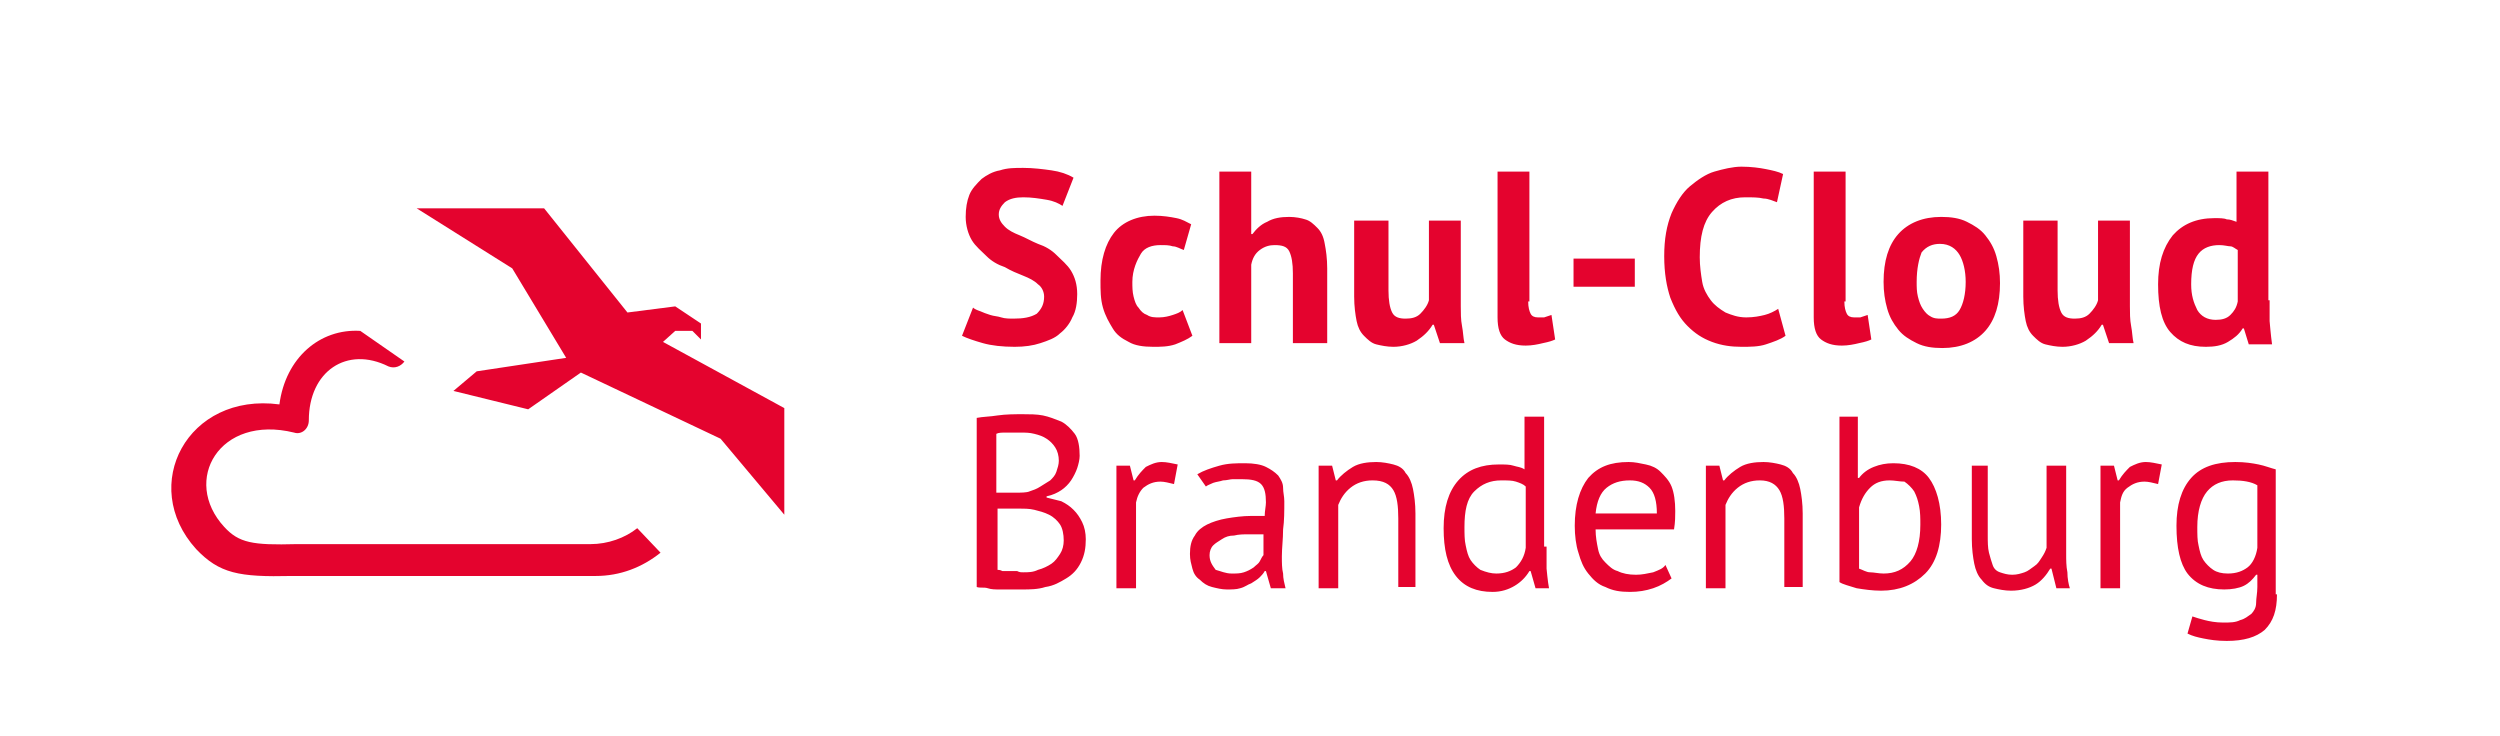
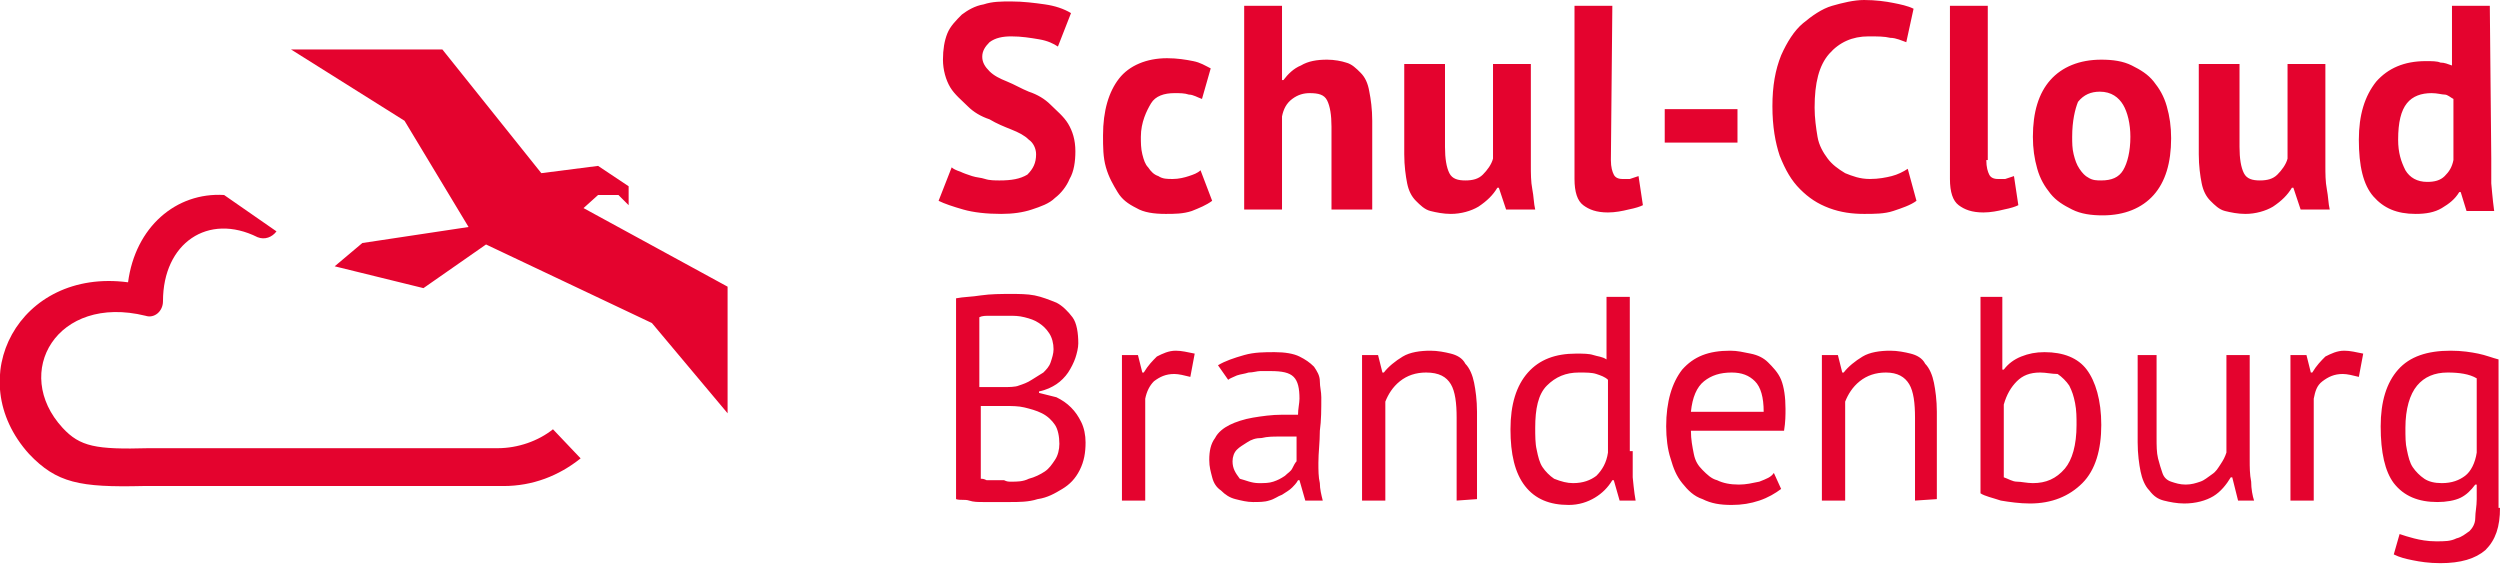
- <svg xmlns="http://www.w3.org/2000/svg" enable-background="new 0 0 204 60" viewBox="0 0 204 60">
-   <path d="m0 0h206v60h-206z" fill="none" />
-   <path d="m85.2 24.2c0-.4-.2-.8-.5-1-.3-.3-.7-.5-1.2-.7s-1-.4-1.5-.7c-.6-.2-1.1-.5-1.5-.9s-.9-.8-1.2-1.3-.5-1.2-.5-1.9.1-1.3.3-1.8.6-.9 1-1.3c.4-.3.9-.6 1.5-.7.6-.2 1.2-.2 1.9-.2.8 0 1.6.1 2.3.2s1.3.3 1.8.6l-.9 2.3c-.3-.2-.7-.4-1.3-.5s-1.2-.2-1.9-.2c-.6 0-1.1.1-1.5.4-.3.3-.5.6-.5 1s.2.7.5 1 .7.5 1.2.7 1 .5 1.5.7c.6.2 1.1.5 1.5.9s.9.8 1.2 1.3.5 1.1.5 1.9c0 .7-.1 1.4-.4 1.9-.2.5-.6 1-1 1.3-.4.4-1 .6-1.6.8s-1.3.3-2.1.3c-1 0-1.9-.1-2.6-.3s-1.3-.4-1.7-.6l.9-2.3c.1.1.3.2.6.3.2.1.5.2.8.3s.6.1.9.2.7.1 1 .1c.8 0 1.4-.1 1.9-.4.4-.4.6-.8.6-1.4zm12.1 3.2c-.4.3-.9.5-1.4.7-.6.2-1.2.2-1.8.2-.8 0-1.5-.1-2-.4-.6-.3-1-.6-1.3-1.1s-.6-1-.8-1.7-.2-1.4-.2-2.2c0-1.7.4-3 1.1-3.9s1.9-1.4 3.3-1.4c.7 0 1.3.1 1.8.2s.8.3 1.2.5l-.6 2.1c-.3-.1-.6-.3-.9-.3-.3-.1-.6-.1-1-.1-.7 0-1.3.2-1.6.7s-.7 1.3-.7 2.3c0 .4 0 .8.1 1.2s.2.7.4.9c.2.3.4.5.7.6.3.2.6.2 1 .2s.8-.1 1.1-.2.6-.2.8-.4zm8.2.6v-5.7c0-.8-.1-1.4-.3-1.8s-.6-.5-1.2-.5c-.4 0-.8.1-1.2.4s-.6.7-.7 1.2v6.4h-2.6v-14h2.6v5.1h.1c.3-.4.7-.8 1.2-1 .5-.3 1.1-.4 1.8-.4.5 0 1 .1 1.3.2.4.1.7.4 1 .7s.5.7.6 1.3c.1.5.2 1.2.2 2v6.1zm7.8-10v5.7c0 .8.1 1.4.3 1.8s.6.5 1.1.5.9-.1 1.2-.4.6-.7.7-1.1v-6.5h2.6v7c0 .5 0 1.1.1 1.6s.1 1 .2 1.4h-2l-.5-1.5h-.1c-.3.5-.7.9-1.3 1.3-.5.3-1.2.5-1.9.5-.5 0-1-.1-1.4-.2s-.7-.4-1-.7-.5-.7-.6-1.2-.2-1.2-.2-2v-6.2zm11.4 6.6c0 .5.1.8.2 1s.3.3.6.3h.5s.3-.1.6-.2l.3 2c-.2.1-.5.2-1 .3-.4.1-.9.2-1.4.2-.8 0-1.3-.2-1.7-.5s-.6-.9-.6-1.8v-11.9h2.6v10.6zm3.7-3.5h5v2.3h-5zm17.3 6.3c-.4.3-1 .5-1.6.7s-1.3.2-2 .2c-.8 0-1.6-.1-2.4-.4s-1.4-.7-2-1.3-1-1.3-1.4-2.3c-.3-.9-.5-2-.5-3.4s.2-2.5.6-3.5c.4-.9.9-1.7 1.5-2.2s1.3-1 2-1.2 1.5-.4 2.2-.4c.8 0 1.5.1 2 .2s1 .2 1.4.4l-.5 2.3c-.3-.1-.7-.3-1.1-.3-.4-.1-.9-.1-1.5-.1-1.1 0-2 .4-2.7 1.2s-1 2-1 3.7c0 .7.1 1.4.2 2s.4 1.1.7 1.5.7.7 1.2 1c.5.2 1 .4 1.7.4.6 0 1.1-.1 1.5-.2s.8-.3 1.1-.5zm4.8-2.8c0 .5.1.8.2 1s.3.3.6.3h.5s.3-.1.6-.2l.3 2c-.2.1-.5.2-1 .3-.4.1-.9.2-1.4.2-.8 0-1.3-.2-1.7-.5s-.6-.9-.6-1.8v-11.9h2.6v10.6zm3.2-1.6c0-1.7.4-3 1.2-3.9s2-1.4 3.5-1.4c.8 0 1.5.1 2.1.4s1.1.6 1.5 1.1.7 1 .9 1.7.3 1.4.3 2.2c0 1.7-.4 3-1.2 3.9s-2 1.4-3.5 1.4c-.8 0-1.5-.1-2.1-.4s-1.1-.6-1.5-1.1-.7-1-.9-1.7-.3-1.4-.3-2.2zm2.7 0c0 .4 0 .8.1 1.2s.2.7.4 1 .4.5.6.6c.3.2.6.2.9.2.7 0 1.2-.2 1.5-.7s.5-1.3.5-2.3c0-.9-.2-1.7-.5-2.2s-.8-.9-1.6-.9c-.6 0-1.1.2-1.5.7-.2.5-.4 1.3-.4 2.4zm11.5-5v5.7c0 .8.1 1.4.3 1.8s.6.5 1.1.5.9-.1 1.2-.4.6-.7.7-1.1v-6.5h2.6v7c0 .5 0 1.1.1 1.6s.1 1 .2 1.4h-2l-.5-1.5h-.1c-.3.5-.7.9-1.3 1.3-.5.3-1.2.5-1.9.5-.5 0-1-.1-1.4-.2s-.7-.4-1-.7-.5-.7-.6-1.2-.2-1.2-.2-2v-6.2zm17.3 6.5v1.7s.1 1.2.2 1.9h-1.9l-.4-1.3h-.1c-.3.5-.7.8-1.2 1.1s-1.1.4-1.8.4c-1.3 0-2.2-.4-2.9-1.2s-1-2.1-1-3.9c0-1.7.4-3 1.2-4 .8-.9 1.9-1.4 3.4-1.4.4 0 .8 0 1 .1.3 0 .5.1.8.2v-4.1h2.6v10.5zm-4.4 1.6c.5 0 .9-.1 1.2-.4s.5-.6.6-1.1v-4.2c-.2-.1-.4-.3-.6-.3s-.5-.1-.9-.1c-.7 0-1.3.2-1.7.7s-.6 1.3-.6 2.5c0 .9.2 1.5.5 2.1.3.5.8.8 1.5.8zm-92.7 11.1c0 .3-.1.7-.2 1s-.3.7-.5 1-.5.6-.8.8-.7.4-1.2.5v.1c.4.1.8.2 1.2.3.4.2.7.4 1 .7s.5.6.7 1 .3.9.3 1.4c0 .7-.1 1.3-.4 1.9s-.7 1-1.2 1.3-1 .6-1.7.7c-.6.2-1.3.2-1.9.2h-.8c-.3 0-.6 0-1 0s-.7 0-1-.1-.6 0-.9-.1v-13.8c.5-.1 1.1-.1 1.7-.2.7-.1 1.4-.1 2.1-.1.5 0 1.1 0 1.6.1s1 .3 1.5.5c.4.2.8.6 1.1 1s.4 1.1.4 1.8zm-4.6 9.5c.4 0 .8 0 1.2-.2.4-.1.8-.3 1.1-.5s.5-.5.7-.8.3-.7.3-1.1c0-.5-.1-1-.3-1.3s-.5-.6-.9-.8-.8-.3-1.2-.4-.9-.1-1.3-.1h-1.7v5c.1 0 .2 0 .4.1h.6.6c.2.1.3.1.5.1zm-1.1-6.5h.8s.6 0 .8-.1c.3-.1.6-.2.9-.4s.5-.3.8-.5c.2-.2.4-.4.5-.7s.2-.6.2-.9c0-.4-.1-.8-.3-1.1s-.4-.5-.7-.7-.6-.3-1-.4-.7-.1-1.1-.1-.8 0-1.2 0-.6 0-.8.1v4.8zm13.4-.7c-.4-.1-.8-.2-1.1-.2-.6 0-1 .2-1.4.5-.3.3-.5.7-.6 1.2v7h-1.6v-10h1.1l.3 1.2h.1c.3-.5.6-.8.9-1.1.4-.2.8-.4 1.3-.4.4 0 .8.1 1.3.2zm1.9-.8c.5-.3 1.1-.5 1.8-.7s1.4-.2 2.1-.2 1.3.1 1.7.3.7.4 1 .7c.2.3.4.6.4 1s.1.7.1 1.1c0 .8 0 1.6-.1 2.3 0 .8-.1 1.5-.1 2.2 0 .5 0 1 .1 1.4 0 .4.1.8.2 1.2h-1.2l-.4-1.4h-.1c-.1.2-.3.4-.4.5-.2.2-.4.3-.7.5-.3.1-.5.3-.9.4-.3.1-.7.1-1.1.1s-.8-.1-1.2-.2-.7-.3-1-.6c-.3-.2-.5-.5-.6-.9s-.2-.7-.2-1.2c0-.6.1-1.1.4-1.5.2-.4.6-.7 1-.9s1-.4 1.6-.5 1.3-.2 2-.2h.6.5c0-.4.1-.8.1-1.1 0-.7-.1-1.2-.4-1.5s-.8-.4-1.6-.4c-.2 0-.5 0-.7 0s-.5.1-.8.1c-.3.1-.5.1-.8.2-.2.1-.5.2-.6.3zm2.8 8.1c.4 0 .7 0 1-.1s.5-.2.8-.4c.2-.2.4-.3.5-.5s.2-.4.3-.5v-1.7c-.2 0-.4 0-.6 0s-.4 0-.6 0c-.4 0-.8 0-1.2.1-.4 0-.7.1-1 .3s-.5.3-.7.5-.3.5-.3.8c0 .5.2.8.5 1.2.4.1.8.3 1.3.3zm13.6 1.2v-5.7c0-1-.1-1.8-.4-2.3s-.8-.8-1.7-.8c-.7 0-1.3.2-1.8.6s-.8.9-1 1.4v6.8h-1.6v-10h1.1l.3 1.2h.1c.3-.4.8-.8 1.3-1.1s1.2-.4 1.9-.4c.5 0 1 .1 1.4.2s.8.3 1 .7c.3.3.5.8.6 1.3s.2 1.2.2 2v6h-1.4zm12.1-3.4v1.8s.1 1.1.2 1.6h-1.1l-.4-1.4h-.1c-.3.5-.7.9-1.2 1.2s-1.1.5-1.8.5c-1.3 0-2.3-.4-3-1.3s-1-2.2-1-3.9.4-3 1.2-3.9 1.9-1.3 3.3-1.3c.5 0 .9 0 1.2.1s.6.1.9.3v-4.3h1.6v10.6zm-4.1 2.2c.7 0 1.2-.2 1.6-.5.4-.4.7-.9.8-1.6v-5c-.2-.2-.5-.3-.8-.4s-.7-.1-1.2-.1c-.9 0-1.6.3-2.2.9s-.8 1.6-.8 2.9c0 .5 0 1.1.1 1.5.1.5.2.9.4 1.2s.5.6.8.8c.5.2.9.3 1.3.3zm14.3.4c-.4.3-.9.6-1.5.8s-1.2.3-1.9.3c-.8 0-1.4-.1-2-.4-.6-.2-1-.6-1.4-1.1s-.6-1-.8-1.7c-.2-.6-.3-1.4-.3-2.2 0-1.7.4-3 1.1-3.9.8-.9 1.8-1.3 3.3-1.3.5 0 .9.1 1.4.2s.9.3 1.2.6.7.7.9 1.2.3 1.2.3 2c0 .4 0 .9-.1 1.5h-6.4c0 .6.1 1.1.2 1.6s.3.8.6 1.1.6.6 1 .7c.4.2.9.3 1.5.3.5 0 .9-.1 1.4-.2.5-.2.8-.3 1-.6zm-3.4-8c-.8 0-1.4.2-1.9.6s-.8 1.1-.9 2.1h5c0-1-.2-1.7-.6-2.1s-.9-.6-1.6-.6zm12.6 8.8v-5.7c0-1-.1-1.8-.4-2.3s-.8-.8-1.6-.8c-.7 0-1.3.2-1.8.6s-.8.9-1 1.4v6.8h-1.6v-10h1.1l.3 1.2h.1c.3-.4.8-.8 1.3-1.1s1.2-.4 1.9-.4c.5 0 1 .1 1.4.2s.8.3 1 .7c.3.3.5.8.6 1.3s.2 1.2.2 2v6h-1.5zm4.4-14h1.6v5h.1c.3-.4.7-.7 1.2-.9s1-.3 1.6-.3c1.3 0 2.3.4 2.9 1.2s1 2.1 1 3.8-.4 3.1-1.3 4-2.1 1.4-3.6 1.4c-.7 0-1.4-.1-2-.2-.6-.2-1.1-.3-1.4-.5v-13.5zm4.2 5.2c-.7 0-1.2.2-1.6.6s-.7.9-.9 1.6v5c.3.1.6.3.9.3s.7.1 1.1.1c.9 0 1.6-.3 2.2-1 .5-.6.8-1.6.8-3 0-.5 0-1-.1-1.5s-.2-.8-.4-1.2c-.2-.3-.5-.6-.8-.8-.4 0-.8-.1-1.2-.1zm8-1.2v5.7c0 .5 0 1 .1 1.4s.2.7.3 1 .3.5.6.6.6.2 1 .2.7-.1 1-.2.5-.3.8-.5.4-.4.6-.7.3-.5.4-.8v-6.7h1.6v7.2c0 .5 0 1 .1 1.5 0 .5.1 1 .2 1.3h-1.1l-.4-1.6h-.1c-.3.5-.7 1-1.2 1.3s-1.2.5-2 .5c-.5 0-1-.1-1.4-.2s-.7-.3-1-.7c-.3-.3-.5-.8-.6-1.3s-.2-1.2-.2-2v-6zm13.9 1.5c-.4-.1-.8-.2-1.1-.2-.6 0-1 .2-1.4.5s-.5.7-.6 1.2v7h-1.6v-10h1.1l.3 1.2h.1c.3-.5.6-.8.9-1.1.4-.2.8-.4 1.3-.4.4 0 .8.1 1.3.2zm9.7 9c0 1.3-.3 2.2-1 2.9-.7.6-1.7.9-3.1.9-.8 0-1.4-.1-1.9-.2s-.9-.2-1.3-.4l.4-1.4c.3.1.6.2 1 .3s.9.2 1.5.2 1 0 1.4-.2c.4-.1.6-.3.9-.5.2-.2.4-.5.4-.9s.1-.8.1-1.3v-1h-.1c-.3.4-.6.7-1 .9s-1 .3-1.6.3c-1.3 0-2.3-.4-3-1.3-.6-.8-.9-2.1-.9-3.9 0-1.7.4-3 1.2-3.9s2-1.3 3.6-1.3c.8 0 1.4.1 1.9.2s1 .3 1.4.4v10.2zm-4-1.7c.7 0 1.2-.2 1.6-.5s.7-.9.8-1.6v-5.1c-.5-.3-1.2-.4-2-.4-.9 0-1.6.3-2.1.9s-.8 1.6-.8 2.9c0 .6 0 1.1.1 1.5.1.5.2.9.4 1.2s.5.6.8.8.7.3 1.2.3z" fill="#e4032e" />
-   <path clip-rule="evenodd" d="m24.2 44.4h22.5 1.5c1.4 0 2.8-.5 3.8-1.3l1.9 2c-1.5 1.2-3.3 1.9-5.3 1.9-.4 0-.8 0-1.6 0h-23.2c-4.3.1-5.9-.2-7.8-2.2-4.7-5.2-.7-12.8 6.8-11.8.5-3.8 3.3-6.2 6.6-6l3.6 2.5c-.3.4-.8.6-1.3.4-3.4-1.7-6.5.4-6.5 4.4 0 .7-.6 1.2-1.2 1-6.1-1.5-9.2 3.9-5.7 7.7 1.2 1.3 2.3 1.5 5.9 1.4zm9.8-27.4h10.4l6.8 8.5 3.9-.5 2.1 1.4v1.3l-.7-.7h-1.4l-1 .9 9.9 5.4v8.7l-5.2-6.2-11.4-5.4-4.3 3-6.1-1.5 1.9-1.6 7.3-1.1-4.4-7.3z" fill="#e4032e" fill-rule="evenodd" />
+ <svg xmlns="http://www.w3.org/2000/svg" enable-background="new 0 0 171.8 38.7" viewBox="0 0 171.8 38.7">
+   <g fill="#e4032e">
+     <path d="m71.2 10.6c0-.4-.2-.8-.5-1-.3-.3-.7-.5-1.2-.7s-1-.4-1.5-.7c-.6-.2-1.1-.5-1.5-.9s-.9-.8-1.2-1.3-.5-1.2-.5-1.9.1-1.3.3-1.8.6-.9 1-1.3c.4-.3.9-.6 1.5-.7.6-.2 1.2-.2 1.9-.2.8 0 1.6.1 2.3.2s1.3.3 1.8.6l-.9 2.3c-.3-.2-.7-.4-1.3-.5s-1.2-.2-1.9-.2c-.6 0-1.1.1-1.5.4-.3.3-.5.6-.5 1s.2.7.5 1 .7.5 1.2.7 1 .5 1.5.7c.6.2 1.1.5 1.5.9s.9.8 1.2 1.3.5 1.1.5 1.9c0 .7-.1 1.4-.4 1.9-.2.5-.6 1-1 1.3-.4.4-1 .6-1.6.8s-1.3.3-2.1.3c-1 0-1.9-.1-2.6-.3s-1.3-.4-1.7-.6l.9-2.3c.1.1.3.2.6.3.2.1.5.2.8.3s.6.1.9.2.7.1 1 .1c.8 0 1.4-.1 1.9-.4.4-.4.6-.8.6-1.4zm12.1 3.2c-.4.3-.9.5-1.4.7-.6.2-1.2.2-1.8.2-.8 0-1.5-.1-2-.4-.6-.3-1-.6-1.3-1.1s-.6-1-.8-1.7-.2-1.4-.2-2.2c0-1.7.4-3 1.1-3.9s1.9-1.4 3.3-1.4c.7 0 1.3.1 1.8.2s.8.3 1.2.5l-.6 2.1c-.3-.1-.6-.3-.9-.3-.3-.1-.6-.1-1-.1-.7 0-1.3.2-1.6.7s-.7 1.3-.7 2.3c0 .4 0 .8.1 1.2s.2.7.4.9c.2.3.4.5.7.6.3.2.6.2 1 .2s.8-.1 1.1-.2.6-.2.8-.4zm8.2.6v-5.7c0-.8-.1-1.4-.3-1.8s-.6-.5-1.2-.5c-.4 0-.8.1-1.2.4s-.6.7-.7 1.2v6.4h-2.6v-14h2.6v5.1h.1c.3-.4.7-.8 1.2-1 .5-.3 1.1-.4 1.8-.4.5 0 1 .1 1.3.2.4.1.7.4 1 .7s.5.7.6 1.3c.1.5.2 1.2.2 2v6.1zm7.8-10v5.7c0 .8.1 1.4.3 1.8s.6.5 1.1.5.9-.1 1.2-.4.6-.7.7-1.1v-6.5h2.6v7c0 .5 0 1.1.1 1.6s.1 1 .2 1.4h-2l-.5-1.5h-.1c-.3.5-.7.9-1.3 1.3-.5.3-1.2.5-1.9.5-.5 0-1-.1-1.4-.2s-.7-.4-1-.7-.5-.7-.6-1.2-.2-1.2-.2-2v-6.2zm11.4 6.6c0 .5.1.8.2 1s.3.3.6.3h.5s.3-.1.6-.2l.3 2c-.2.1-.5.2-1 .3-.4.1-.9.2-1.4.2-.8 0-1.3-.2-1.7-.5s-.6-.9-.6-1.8v-11.9h2.6zm3.7-3.5h5v2.3h-5zm17.3 6.3c-.4.3-1 .5-1.6.7s-1.3.2-2 .2c-.8 0-1.6-.1-2.4-.4s-1.4-.7-2-1.3-1-1.3-1.4-2.3c-.3-.9-.5-2-.5-3.4s.2-2.5.6-3.5c.4-.9.9-1.7 1.5-2.2s1.3-1 2-1.2 1.5-.4 2.2-.4c.8 0 1.5.1 2 .2s1 .2 1.4.4l-.5 2.3c-.3-.1-.7-.3-1.1-.3-.4-.1-.9-.1-1.5-.1-1.1 0-2 .4-2.7 1.2s-1 2-1 3.7c0 .7.1 1.4.2 2s.4 1.1.7 1.5.7.7 1.2 1c.5.2 1 .4 1.7.4.6 0 1.1-.1 1.5-.2s.8-.3 1.1-.5zm4.8-2.8c0 .5.1.8.2 1s.3.3.6.3h.5s.3-.1.6-.2l.3 2c-.2.1-.5.2-1 .3-.4.1-.9.2-1.4.2-.8 0-1.3-.2-1.7-.5s-.6-.9-.6-1.8v-11.9h2.6v10.6zm3.2-1.6c0-1.7.4-3 1.2-3.9s2-1.4 3.5-1.4c.8 0 1.5.1 2.1.4s1.1.6 1.5 1.1.7 1 .9 1.7.3 1.4.3 2.2c0 1.7-.4 3-1.2 3.9s-2 1.4-3.5 1.4c-.8 0-1.5-.1-2.1-.4s-1.1-.6-1.5-1.1-.7-1-.9-1.7-.3-1.4-.3-2.2zm2.7 0c0 .4 0 .8.1 1.2s.2.7.4 1 .4.5.6.6c.3.2.6.2.9.2.7 0 1.2-.2 1.5-.7s.5-1.3.5-2.3c0-.9-.2-1.7-.5-2.2s-.8-.9-1.6-.9c-.6 0-1.1.2-1.5.7-.2.5-.4 1.3-.4 2.4zm11.5-5v5.7c0 .8.1 1.4.3 1.8s.6.5 1.1.5.9-.1 1.2-.4.6-.7.7-1.1v-6.5h2.6v7c0 .5 0 1.1.1 1.6s.1 1 .2 1.4h-2l-.5-1.5h-.1c-.3.5-.7.9-1.3 1.3-.5.3-1.2.5-1.9.5-.5 0-1-.1-1.4-.2s-.7-.4-1-.7-.5-.7-.6-1.2-.2-1.2-.2-2v-6.2zm17.3 6.5v1.7s.1 1.2.2 1.9h-1.9l-.4-1.3h-.1c-.3.5-.7.8-1.2 1.1s-1.1.4-1.8.4c-1.3 0-2.2-.4-2.9-1.2s-1-2.1-1-3.9c0-1.7.4-3 1.2-4 .8-.9 1.9-1.4 3.4-1.4.4 0 .8 0 1 .1.3 0 .5.1.8.2v-4.1h2.6zm-4.4 1.6c.5 0 .9-.1 1.2-.4s.5-.6.6-1.1v-4.2c-.2-.1-.4-.3-.6-.3s-.5-.1-.9-.1c-.7 0-1.3.2-1.7.7s-.6 1.3-.6 2.5c0 .9.2 1.5.5 2.1.3.5.8.8 1.5.8zm-92.7 11.1c0 .3-.1.7-.2 1s-.3.7-.5 1-.5.6-.8.8-.7.4-1.2.5v.1l1.2.3c.4.2.7.4 1 .7s.5.6.7 1 .3.9.3 1.4c0 .7-.1 1.3-.4 1.9s-.7 1-1.2 1.3-1 .6-1.7.7c-.6.2-1.3.2-1.9.2h-.8c-.3 0-.6 0-1 0s-.7 0-1-.1-.6 0-.9-.1v-13.8c.5-.1 1.1-.1 1.7-.2.7-.1 1.4-.1 2.1-.1.5 0 1.1 0 1.6.1s1 .3 1.5.5c.4.2.8.6 1.1 1s.4 1.1.4 1.8zm-4.6 9.5c.4 0 .8 0 1.2-.2.4-.1.8-.3 1.1-.5s.5-.5.7-.8.3-.7.3-1.1c0-.5-.1-1-.3-1.3s-.5-.6-.9-.8-.8-.3-1.2-.4-.9-.1-1.3-.1h-1.7v5c.1 0 .2 0 .4.1h.6.6c.2.1.3.1.5.1zm-1.1-6.5h.8s.6 0 .8-.1c.3-.1.6-.2.9-.4s.5-.3.8-.5c.2-.2.4-.4.5-.7s.2-.6.2-.9c0-.4-.1-.8-.3-1.1s-.4-.5-.7-.7-.6-.3-1-.4-.7-.1-1.1-.1-.8 0-1.2 0-.6 0-.8.1v4.8zm13.4-.7c-.4-.1-.8-.2-1.1-.2-.6 0-1 .2-1.4.5-.3.3-.5.7-.6 1.2v7h-1.6v-10h1.1l.3 1.2h.1c.3-.5.6-.8.9-1.1.4-.2.8-.4 1.3-.4.4 0 .8.1 1.3.2zm1.9-.8c.5-.3 1.1-.5 1.8-.7s1.4-.2 2.1-.2 1.3.1 1.7.3.7.4 1 .7c.2.3.4.6.4 1s.1.7.1 1.1c0 .8 0 1.6-.1 2.3 0 .8-.1 1.5-.1 2.2 0 .5 0 1 .1 1.4 0 .4.1.8.2 1.2h-1.2l-.4-1.4h-.1c-.1.2-.3.4-.4.5-.2.2-.4.3-.7.5-.3.1-.5.3-.9.4-.3.1-.7.1-1.1.1s-.8-.1-1.2-.2-.7-.3-1-.6c-.3-.2-.5-.5-.6-.9s-.2-.7-.2-1.2c0-.6.1-1.1.4-1.5.2-.4.6-.7 1-.9s1-.4 1.6-.5 1.3-.2 2-.2h.6.5c0-.4.1-.8.1-1.1 0-.7-.1-1.2-.4-1.5s-.8-.4-1.6-.4c-.2 0-.5 0-.7 0s-.5.1-.8.1c-.3.1-.5.1-.8.2-.2.1-.5.2-.6.3zm2.8 8.1c.4 0 .7 0 1-.1s.5-.2.8-.4c.2-.2.4-.3.5-.5s.2-.4.3-.5v-1.7c-.2 0-.4 0-.6 0s-.4 0-.6 0c-.4 0-.8 0-1.2.1-.4 0-.7.1-1 .3s-.5.3-.7.5-.3.5-.3.8c0 .5.2.8.5 1.2.4.1.8.3 1.3.3zm13.6 1.2v-5.7c0-1-.1-1.8-.4-2.3s-.8-.8-1.7-.8c-.7 0-1.3.2-1.8.6s-.8.9-1 1.4v6.8h-1.6v-10h1.1l.3 1.2h.1c.3-.4.8-.8 1.3-1.1s1.2-.4 1.9-.4c.5 0 1 .1 1.4.2s.8.3 1 .7c.3.3.5.8.6 1.3s.2 1.2.2 2v6zm12.1-3.4v1.8s.1 1.1.2 1.6h-1.1l-.4-1.4h-.1c-.3.5-.7.9-1.2 1.2s-1.1.5-1.8.5c-1.3 0-2.3-.4-3-1.3s-1-2.2-1-3.9.4-3 1.2-3.9 1.9-1.3 3.3-1.3c.5 0 .9 0 1.2.1s.6.1.9.3v-4.3h1.6v10.6zm-4.1 2.2c.7 0 1.2-.2 1.6-.5.4-.4.7-.9.8-1.6v-5c-.2-.2-.5-.3-.8-.4s-.7-.1-1.2-.1c-.9 0-1.6.3-2.2.9s-.8 1.6-.8 2.9c0 .5 0 1.1.1 1.5.1.5.2.9.4 1.2s.5.6.8.8c.5.2.9.3 1.3.3zm14.3.4c-.4.3-.9.6-1.5.8s-1.2.3-1.9.3c-.8 0-1.4-.1-2-.4-.6-.2-1-.6-1.4-1.1s-.6-1-.8-1.7c-.2-.6-.3-1.4-.3-2.2 0-1.7.4-3 1.1-3.9.8-.9 1.8-1.3 3.3-1.3.5 0 .9.1 1.4.2s.9.3 1.2.6.7.7.9 1.2.3 1.2.3 2c0 .4 0 .9-.1 1.5h-6.4c0 .6.1 1.1.2 1.6s.3.8.6 1.1.6.6 1 .7c.4.2.9.3 1.5.3.5 0 .9-.1 1.4-.2.5-.2.8-.3 1-.6zm-3.4-8c-.8 0-1.4.2-1.9.6s-.8 1.1-.9 2.1h5c0-1-.2-1.7-.6-2.1s-.9-.6-1.6-.6zm12.6 8.8v-5.7c0-1-.1-1.8-.4-2.3s-.8-.8-1.6-.8c-.7 0-1.3.2-1.8.6s-.8.9-1 1.4v6.8h-1.6v-10h1.1l.3 1.2h.1c.3-.4.8-.8 1.3-1.1s1.2-.4 1.9-.4c.5 0 1 .1 1.4.2s.8.3 1 .7c.3.3.5.8.6 1.3s.2 1.2.2 2v6zm4.4-14h1.6v5h.1c.3-.4.7-.7 1.2-.9s1-.3 1.6-.3c1.3 0 2.3.4 2.9 1.2s1 2.1 1 3.8-.4 3.1-1.3 4-2.1 1.4-3.6 1.4c-.7 0-1.4-.1-2-.2-.6-.2-1.1-.3-1.4-.5v-13.5zm4.2 5.2c-.7 0-1.2.2-1.6.6s-.7.9-.9 1.6v5c.3.1.6.3.9.3s.7.1 1.1.1c.9 0 1.6-.3 2.2-1 .5-.6.8-1.6.8-3 0-.5 0-1-.1-1.5s-.2-.8-.4-1.2c-.2-.3-.5-.6-.8-.8-.4 0-.8-.1-1.2-.1zm8-1.2v5.7c0 .5 0 1 .1 1.4s.2.7.3 1 .3.5.6.6.6.2 1 .2.7-.1 1-.2.5-.3.8-.5.4-.4.6-.7.3-.5.4-.8v-6.7h1.6v7.2c0 .5 0 1 .1 1.5 0 .5.1 1 .2 1.3h-1.1l-.4-1.6h-.1c-.3.5-.7 1-1.2 1.3s-1.2.5-2 .5c-.5 0-1-.1-1.4-.2s-.7-.3-1-.7c-.3-.3-.5-.8-.6-1.3s-.2-1.2-.2-2v-6zm13.9 1.5c-.4-.1-.8-.2-1.1-.2-.6 0-1 .2-1.4.5s-.5.7-.6 1.2v7h-1.6v-10h1.1l.3 1.2h.1c.3-.5.6-.8.9-1.1.4-.2.8-.4 1.3-.4.4 0 .8.1 1.3.2zm9.7 9c0 1.3-.3 2.2-1 2.9-.7.6-1.7.9-3.1.9-.8 0-1.4-.1-1.9-.2s-.9-.2-1.3-.4l.4-1.4c.3.1.6.2 1 .3s.9.2 1.5.2 1 0 1.4-.2c.4-.1.6-.3.9-.5.2-.2.4-.5.4-.9s.1-.8.1-1.3v-1h-.1c-.3.4-.6.7-1 .9s-1 .3-1.6.3c-1.3 0-2.3-.4-3-1.3-.6-.8-.9-2.1-.9-3.9 0-1.7.4-3 1.2-3.9s2-1.3 3.6-1.3c.8 0 1.4.1 1.9.2s1 .3 1.4.4v10.2zm-4-1.7c.7 0 1.2-.2 1.6-.5s.7-.9.8-1.6v-5.1c-.5-.3-1.2-.4-2-.4-.9 0-1.6.3-2.1.9s-.8 1.6-.8 2.9c0 .6 0 1.1.1 1.5.1.5.2.9.4 1.2s.5.6.8.8.7.3 1.2.3z" />
+     <path clip-rule="evenodd" d="m10.2 30.8h22.5 1.5c1.4 0 2.8-.5 3.8-1.3l1.9 2c-1.5 1.2-3.3 1.9-5.3 1.9-.4 0-.8 0-1.6 0h-23.2c-4.3.1-5.9-.2-7.8-2.2-4.7-5.2-.7-12.8 6.8-11.8.5-3.8 3.3-6.2 6.6-6l3.6 2.5c-.3.4-.8.6-1.3.4-3.4-1.7-6.5.4-6.5 4.4 0 .7-.6 1.2-1.2 1-6.1-1.5-9.2 3.9-5.7 7.7 1.2 1.3 2.3 1.5 5.9 1.4zm9.8-27.4h10.4l6.8 8.5 3.9-.5 2.1 1.4v1.3l-.7-.7h-1.4l-1 .9 9.9 5.4v8.7l-5.2-6.2-11.4-5.4-4.3 3-6.1-1.5 1.9-1.6 7.3-1.1-4.4-7.3z" fill-rule="evenodd" />
+   </g>
</svg>
